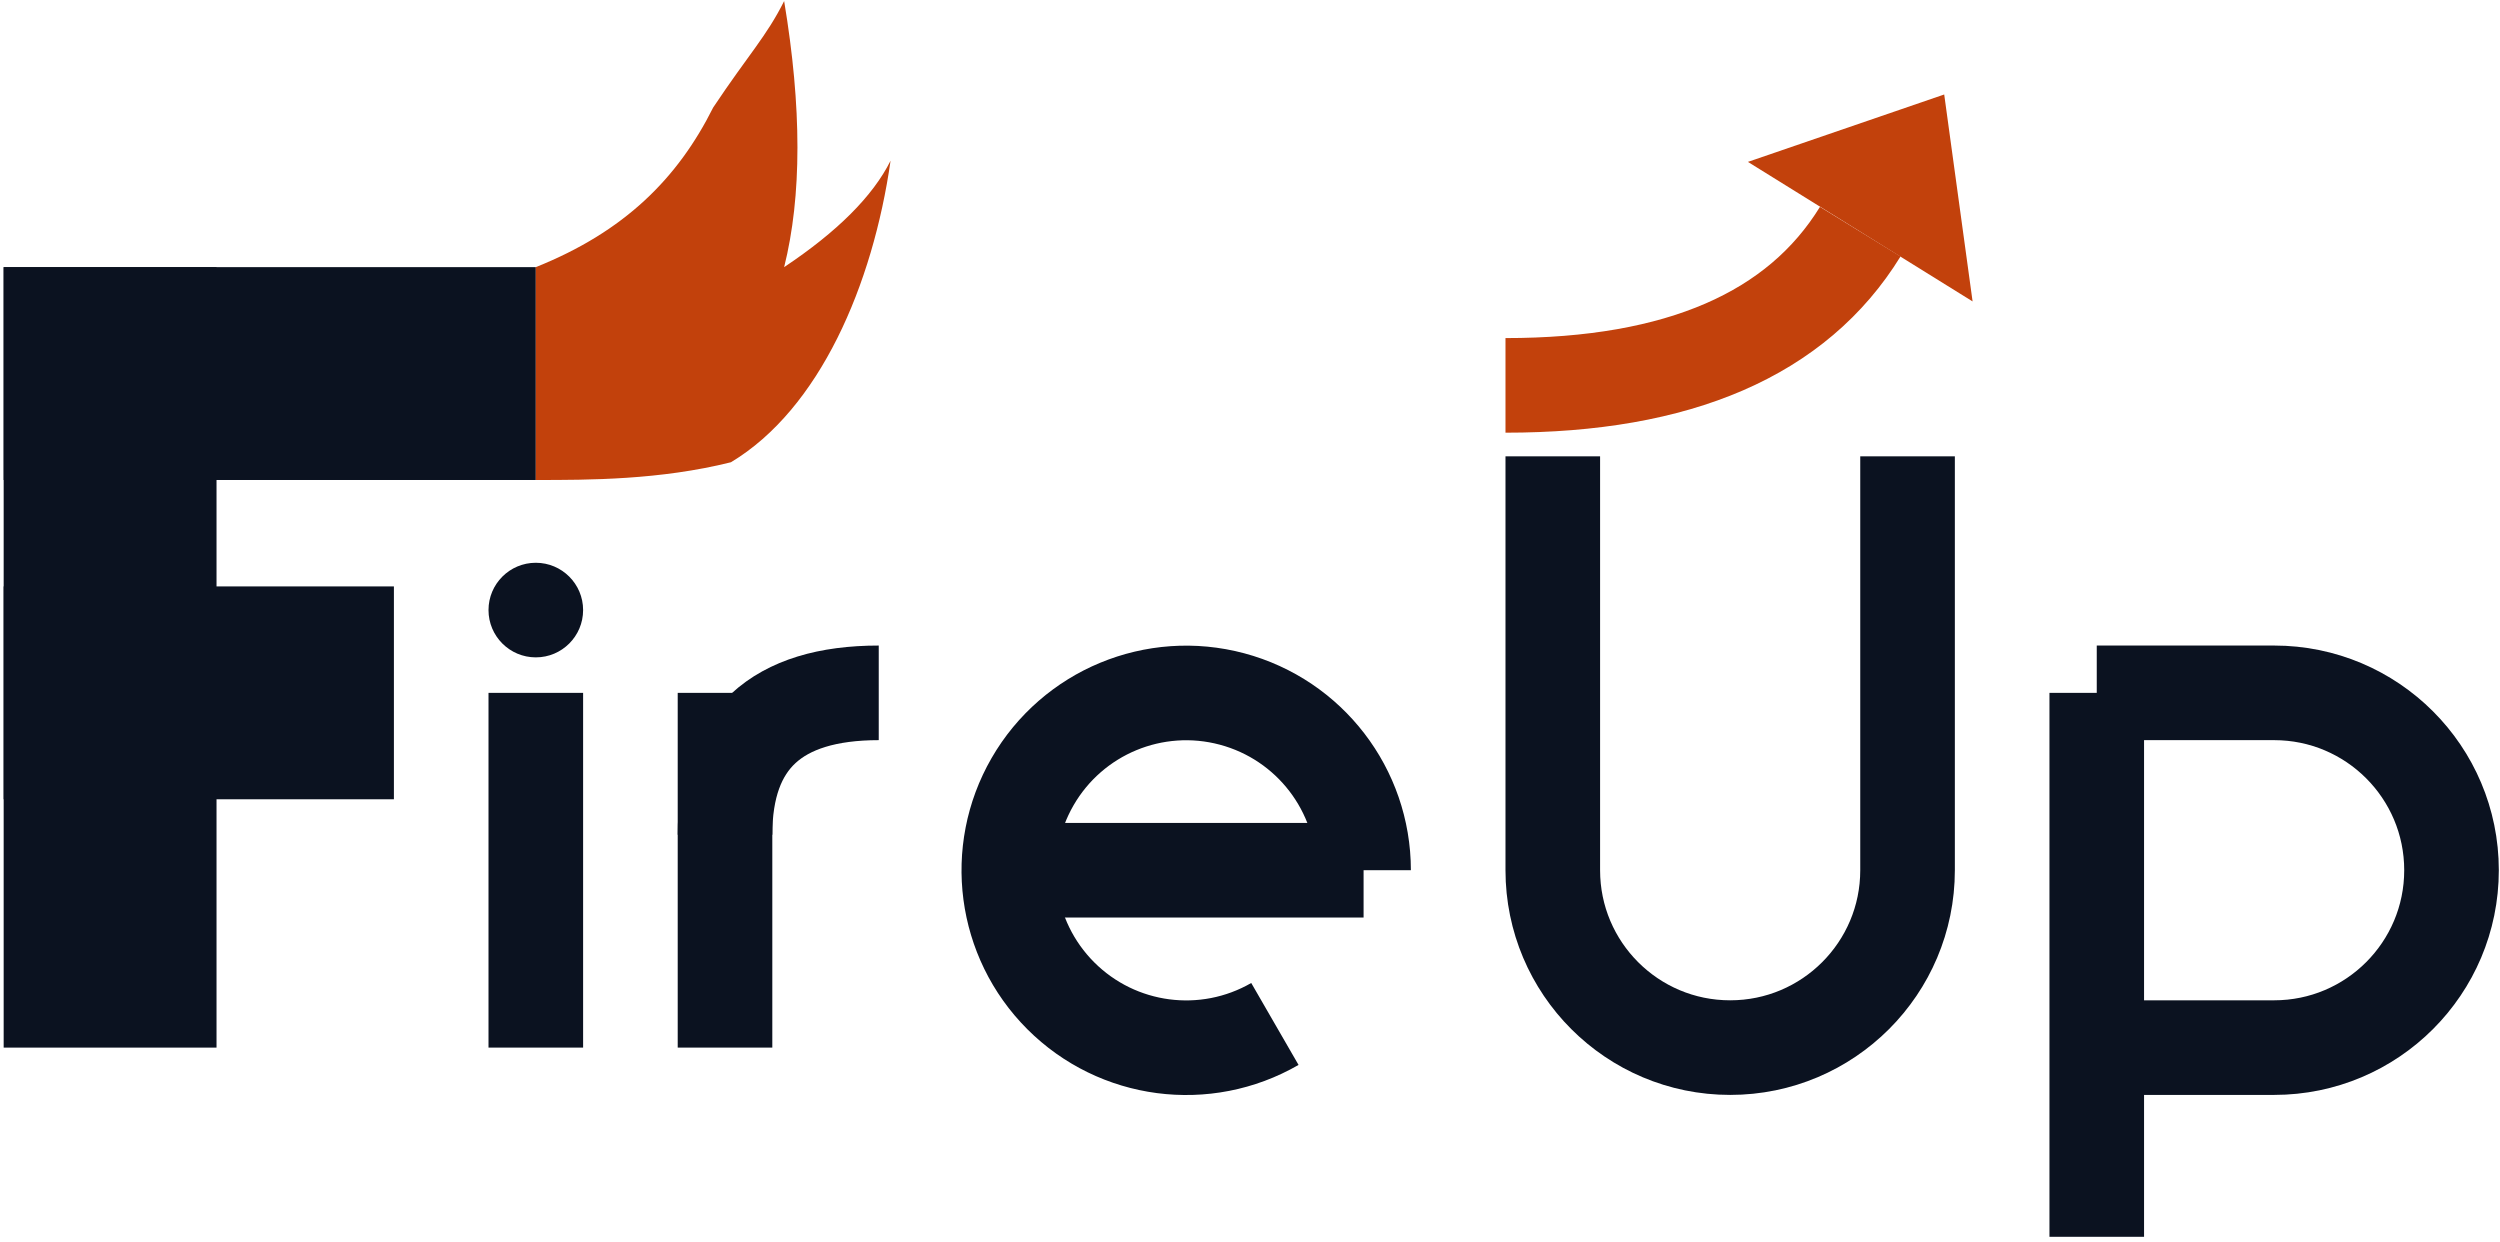
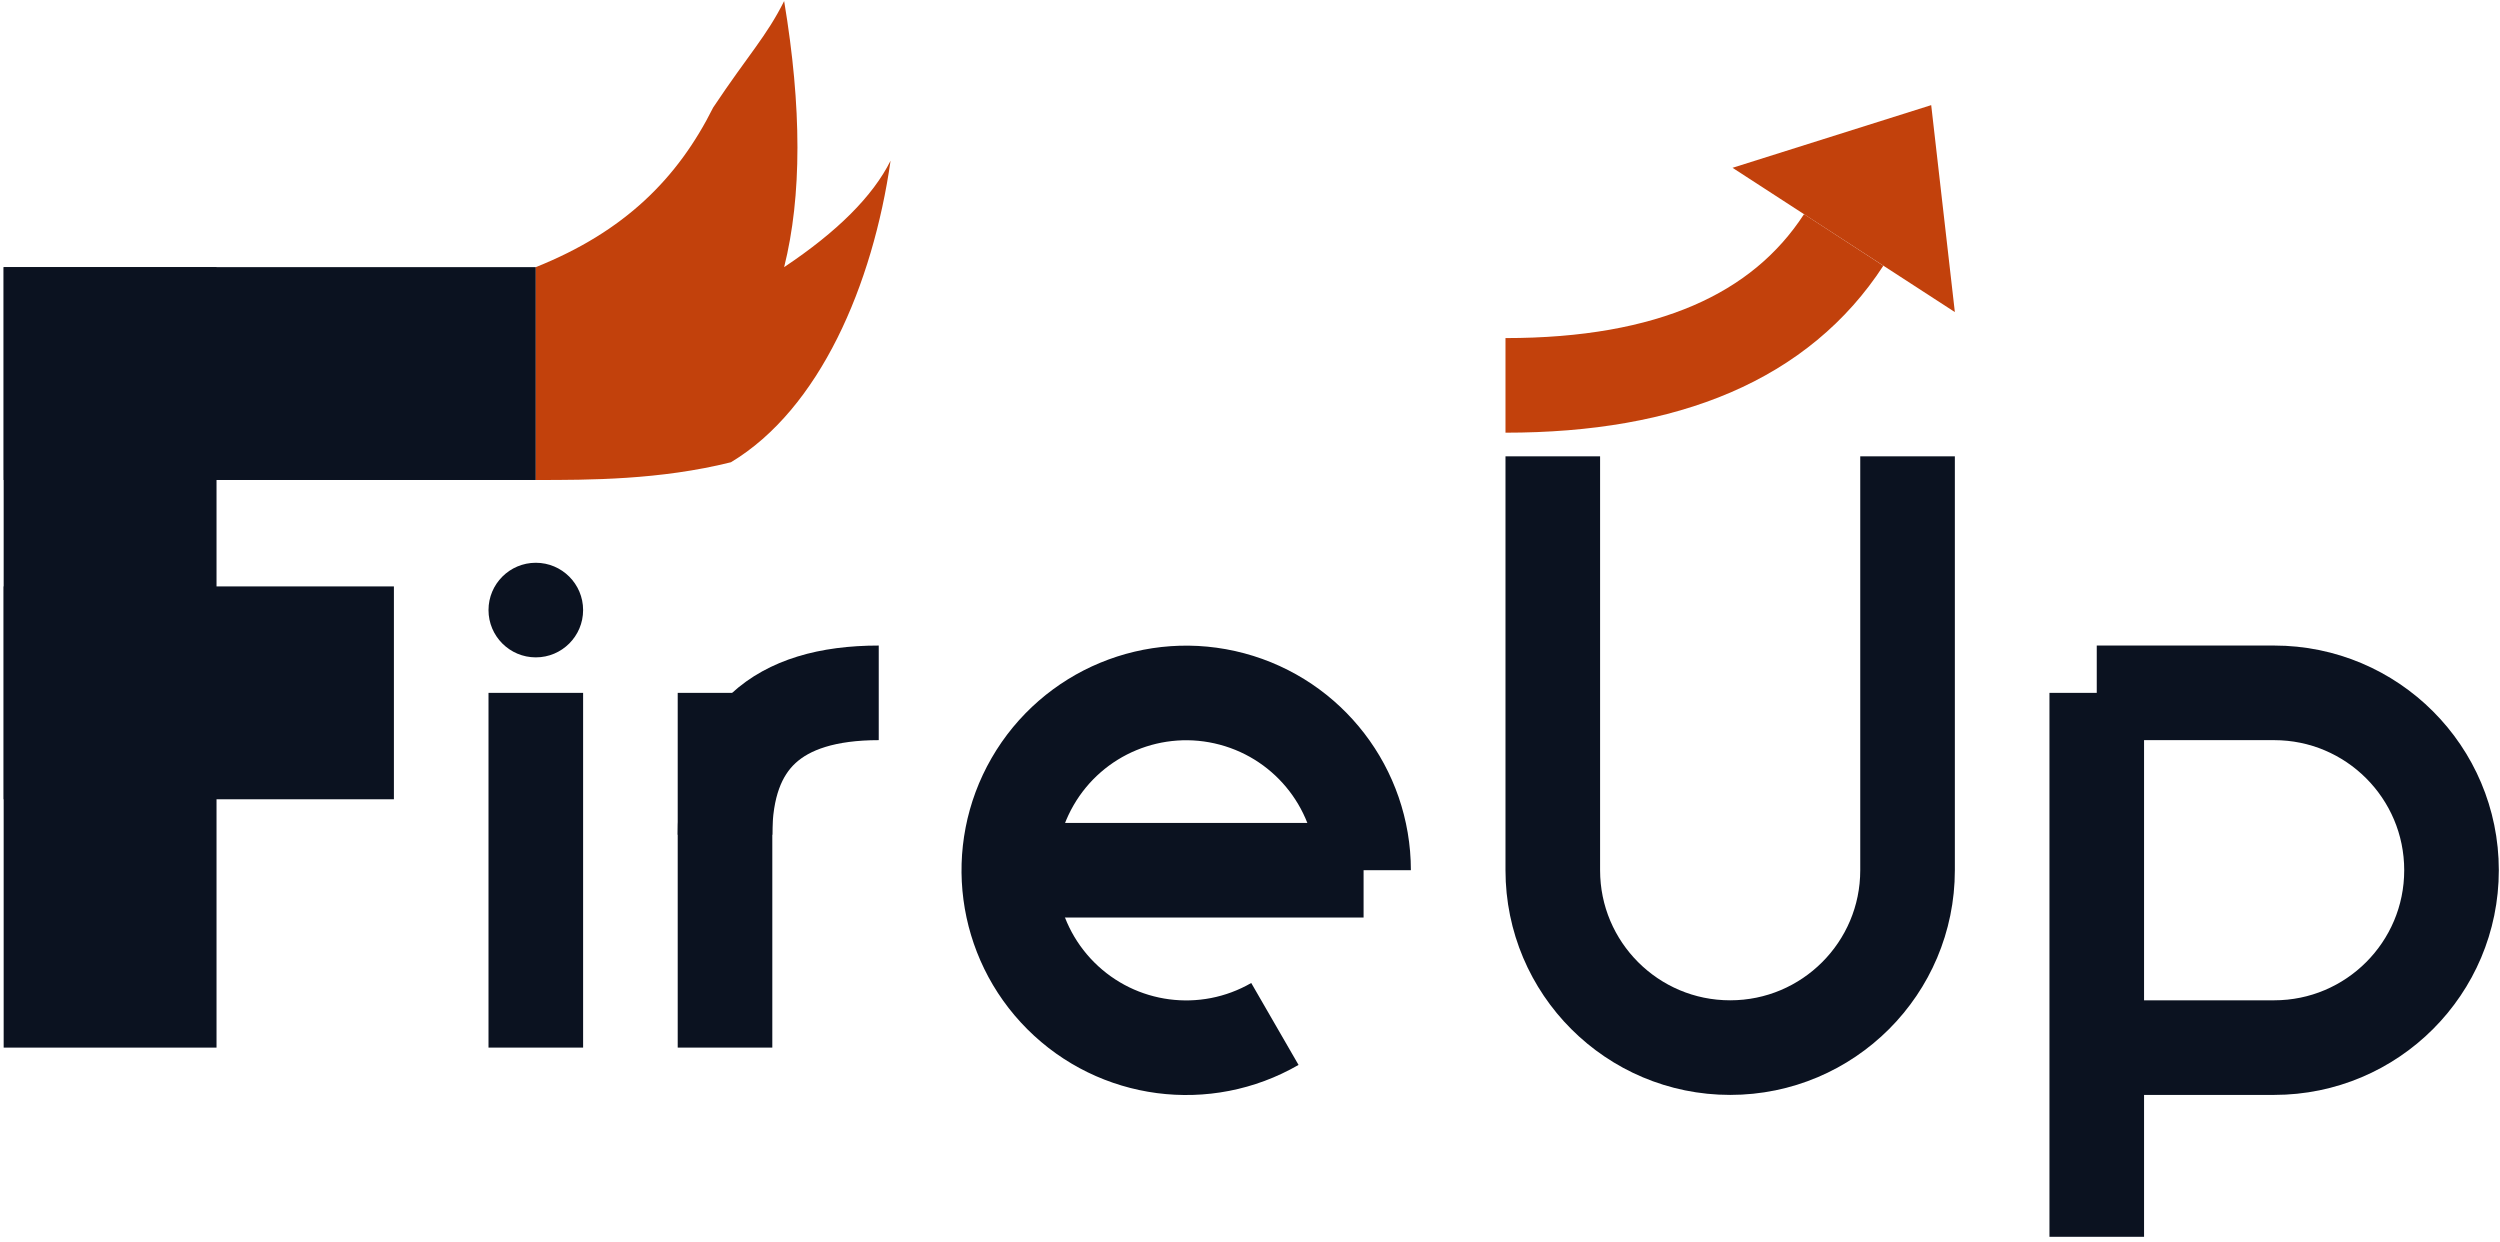
<svg xmlns="http://www.w3.org/2000/svg" viewBox="-0.31 -38.59 211.41 105.00" role="img" aria-label="FireUp">
  <g transform="translate(-9.00 -40.00) scale(1.5)">
    <rect x="6" y="16" width="12" height="44" fill="#0B1220" />
    <rect x="6" y="16" width="30" height="12" fill="#0B1220" />
    <rect x="6" y="34" width="22" height="12" fill="#0B1220" />
    <path d="M36 16 C41 14 44 11 46 7 C48 4 49 3 50 1 C51 7 51 12 50 16 C53 14 55 12 56 10 C55 17 52 24 47 27 C43 28 39 28 36 28 Z" fill="#C2410C" />
  </g>
  <g fill="none" stroke="#0B1220" stroke-width="8" stroke-linecap="butt" stroke-linejoin="round" transform="translate(11.00 0)">
    <path d="M34 20 V50" />
    <path d="M50 20 V50" />
    <path d="M50 32 Q50 20 63 20" />
    <path d="M104 35 A15 15 0 1 0 96.5 48" />
    <path d="M74 35 H104" />
    <path d="M120 0 V35 A15 15 0 0 0 150 35 V0" />
    <path d="M166 20 V66" />
    <path d="M166 20 H181 A15 15 0 0 1 181 50 H166" />
    <circle cx="34" cy="13" r="4" fill="#0B1220" stroke="none" />
-     <path d="M116 -6 Q138 -6 146 -19" stroke="#C2410C" stroke-width="8" stroke-linecap="butt" />
-     <path d="M155.5 -13.1 L153.1 -30.6 L136.5 -24.9 Z" fill="#C2410C" stroke="none" />
+     <path d="M116 -6 Q136.6 -6 144.6 -18.3" stroke="#C2410C" stroke-width="8" stroke-linecap="butt" />
+     <path d="M154 -12.2 L152 -29.7 L135.2 -24.4 Z" fill="#C2410C" stroke="none" />
  </g>
</svg>
